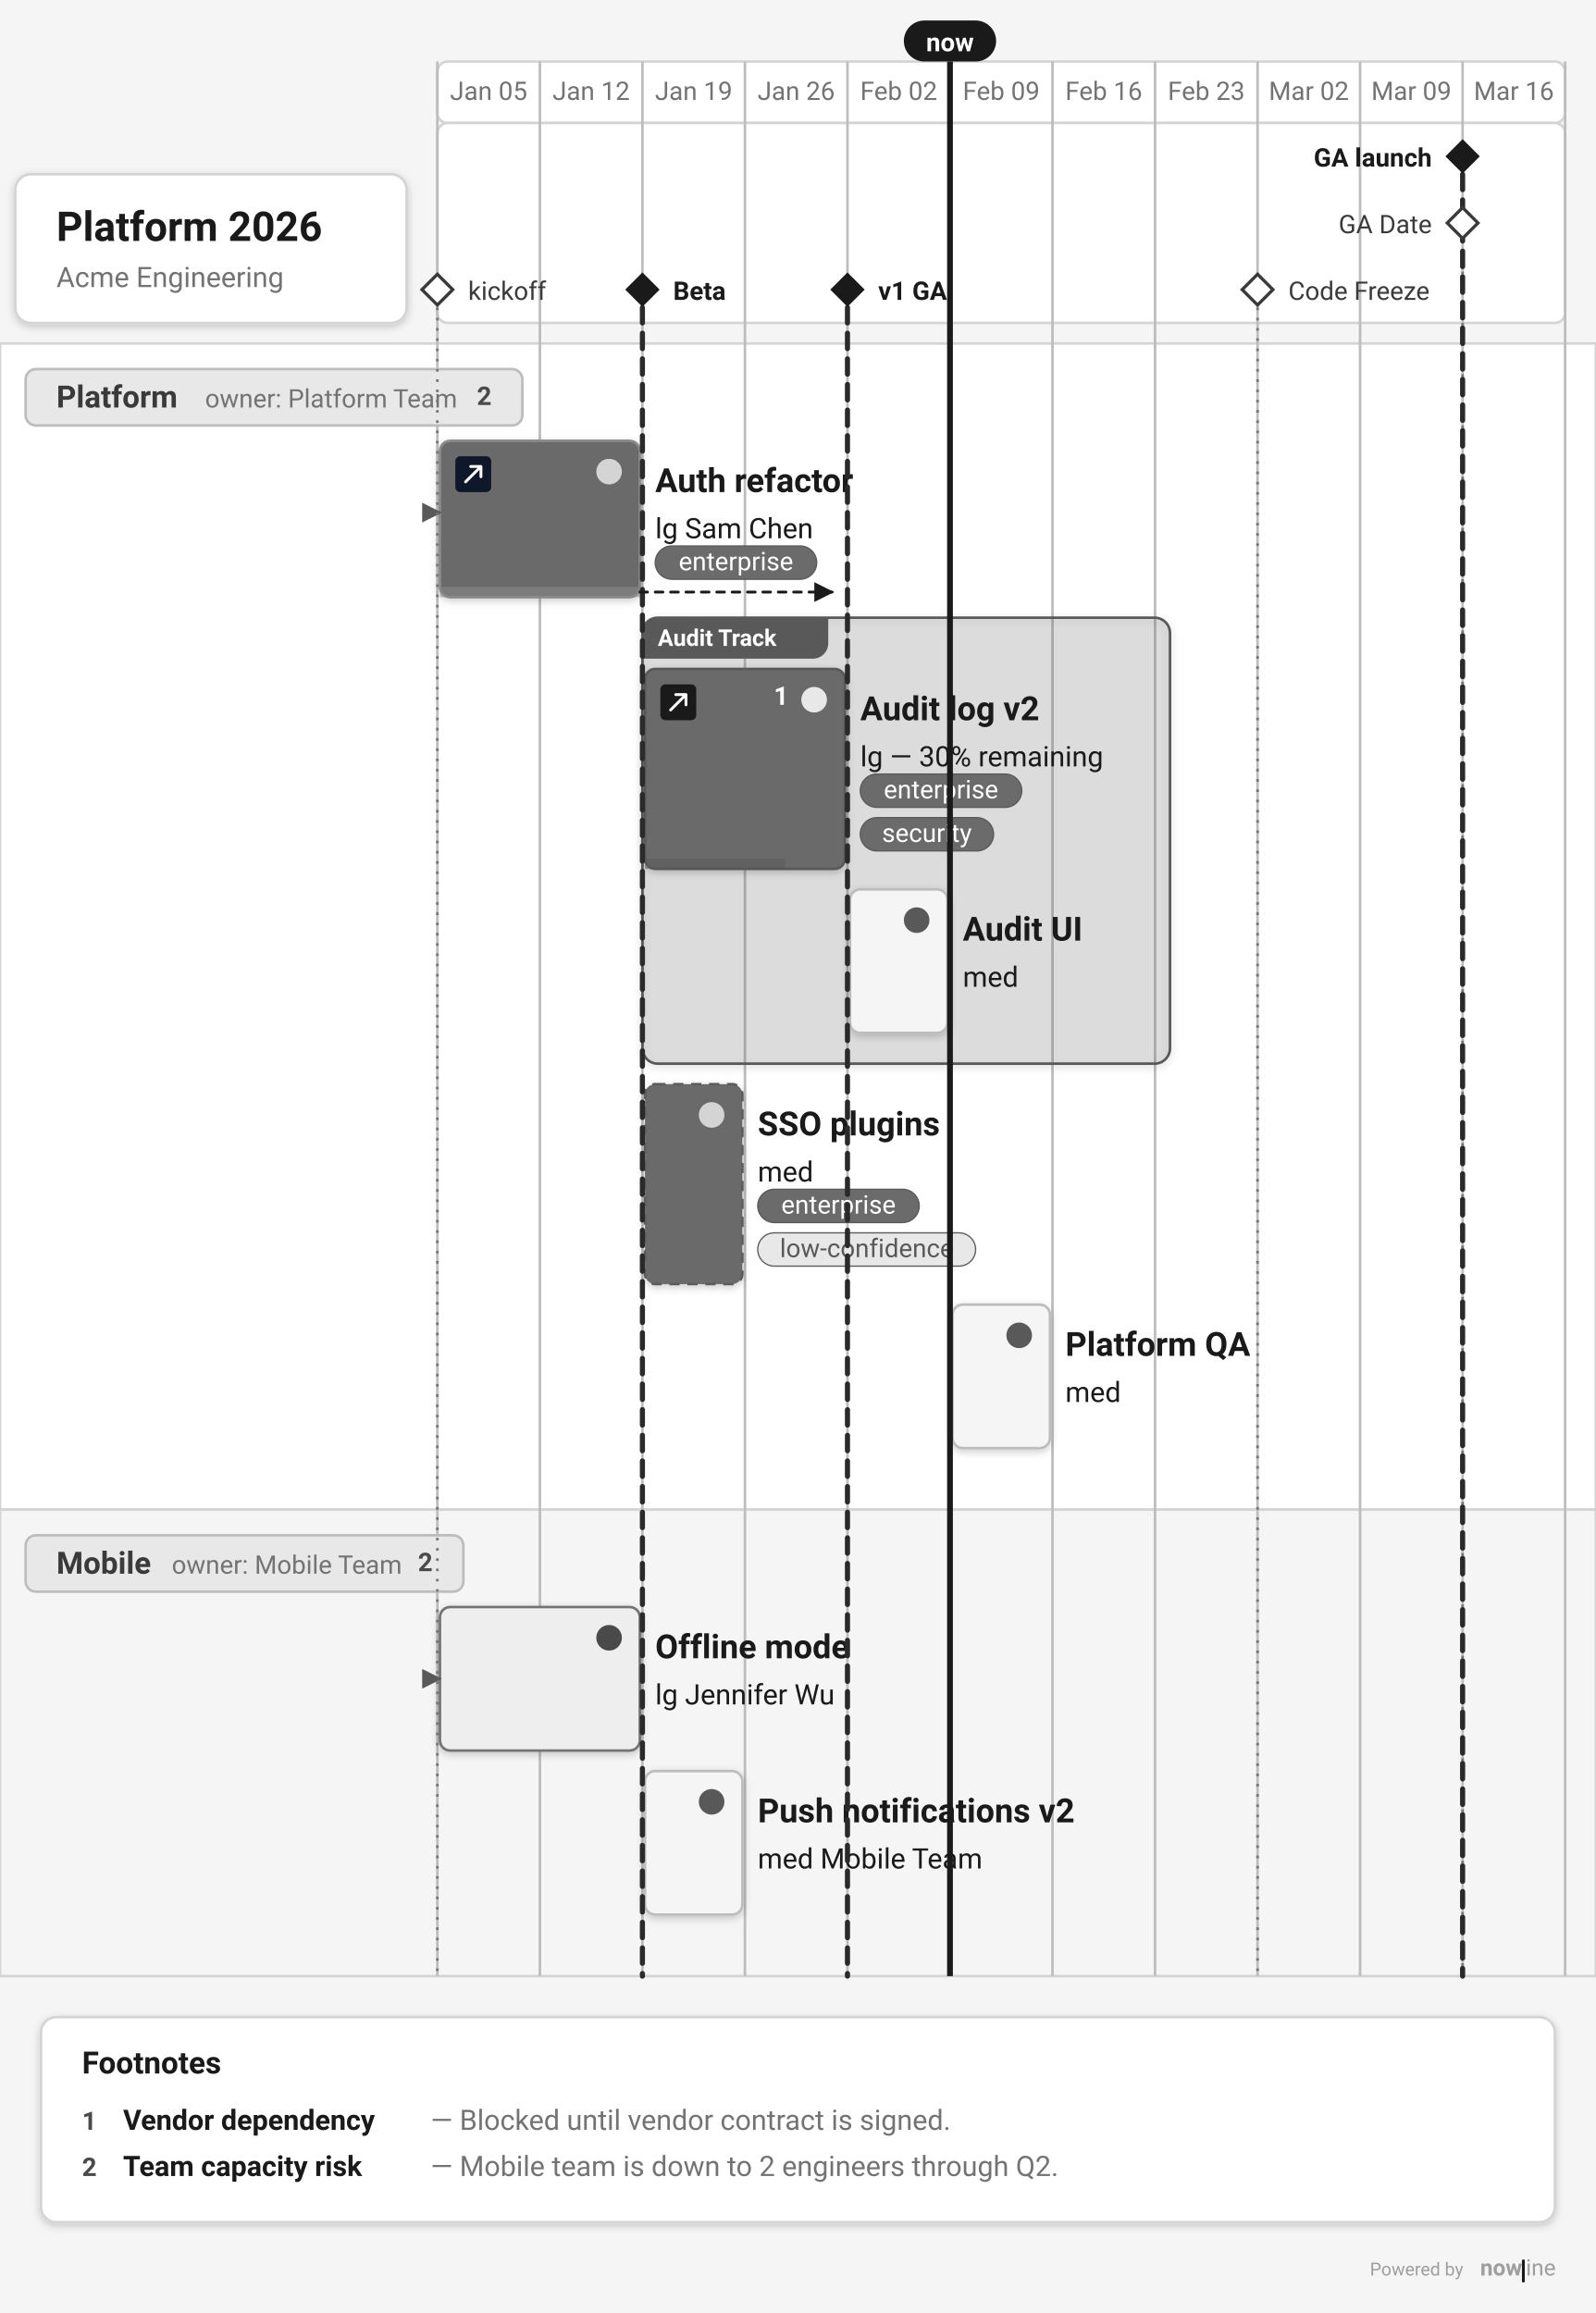
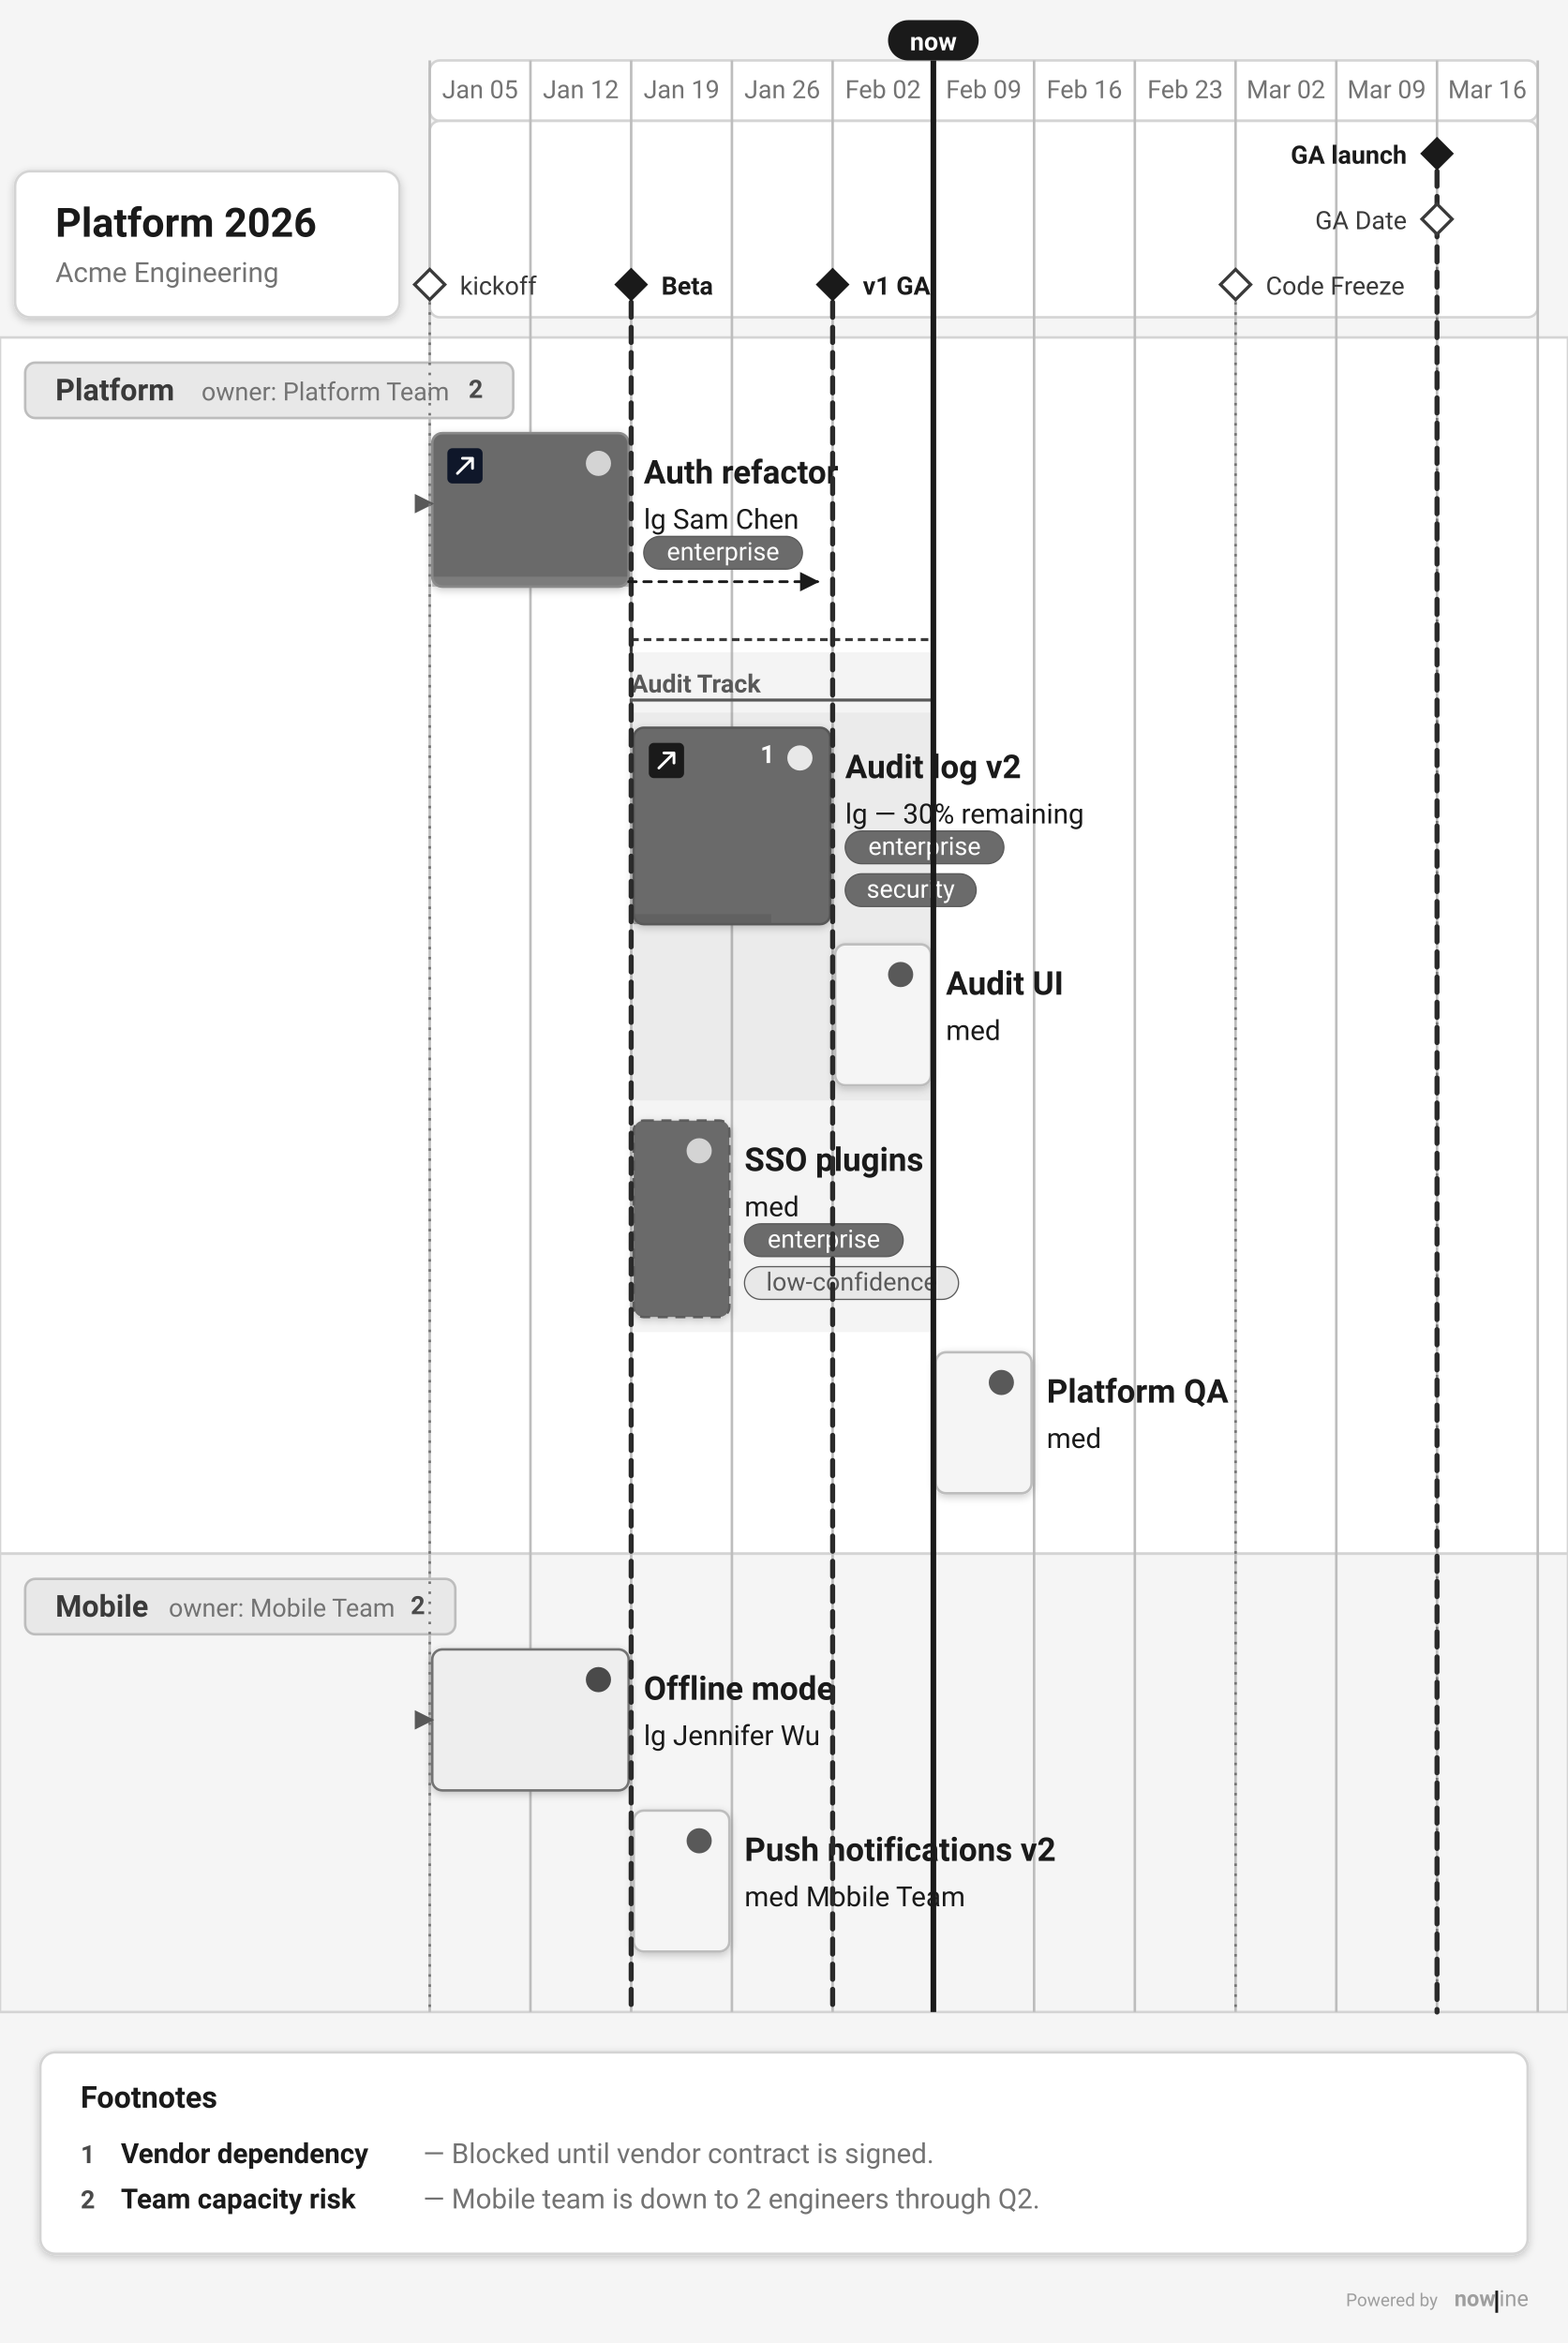
- <svg xmlns="http://www.w3.org/2000/svg" data-generator="nowline" data-theme="grayscale" height="902.44" viewBox="0 0 622.64 902.44" width="622.64">
+ <svg xmlns="http://www.w3.org/2000/svg" data-generator="nowline" data-theme="grayscale" height="930.44" viewBox="0 0 622.64 930.44" width="622.64">
  <defs>
    <filter height="200%" id="nl-0-root-shadow-subtle" width="200%" x="-50%" y="-50%">
      <feGaussianBlur in="SourceAlpha" stdDeviation="1.5" />
      <feOffset dx="0" dy="1" result="offsetblur" />
      <feComponentTransfer>
        <feFuncA type="linear" slope="0.2" />
      </feComponentTransfer>
      <feMerge>
        <feMergeNode />
        <feMergeNode in="SourceGraphic" />
      </feMerge>
    </filter>
    <filter height="200%" id="nl-0-root-shadow-soft" width="200%" x="-50%" y="-50%">
      <feGaussianBlur in="SourceAlpha" stdDeviation="5" />
      <feOffset dx="0" dy="3" result="offsetblur" />
      <feComponentTransfer>
        <feFuncA type="linear" slope="0.3" />
      </feComponentTransfer>
      <feMerge>
        <feMergeNode />
        <feMergeNode in="SourceGraphic" />
      </feMerge>
    </filter>
    <filter height="200%" id="nl-0-root-shadow-hard" width="200%" x="-50%" y="-50%">
      <feGaussianBlur in="SourceAlpha" stdDeviation="0" />
      <feOffset dx="2" dy="2" result="offsetblur" />
      <feComponentTransfer>
        <feFuncA type="linear" slope="0.45" />
      </feComponentTransfer>
      <feMerge>
        <feMergeNode />
        <feMergeNode in="SourceGraphic" />
      </feMerge>
    </filter>
    <marker id="nl-0-root-arrow" viewBox="0 0 10 10" refX="9" refY="5" markerWidth="7" markerHeight="7" orient="auto">
      <path d="M 0 0 L 10 5 L 0 10 z" fill="#595959" />
    </marker>
    <marker id="nl-0-root-arrow-light" viewBox="0 0 10 10" refX="9" refY="5" markerWidth="7" markerHeight="7" orient="auto">
      <path d="M 0 0 L 10 5 L 0 10 z" fill="#9e9e9e" />
    </marker>
    <marker id="nl-0-root-arrow-dark" viewBox="0 0 10 10" refX="9" refY="5" markerWidth="7" markerHeight="7" orient="auto">
      <path d="M 0 0 L 10 5 L 0 10 z" fill="#1a1a1a" />
    </marker>
  </defs>
-   <rect fill="#f5f5f5" height="902.44" width="622.64" x="0" y="0" />
+   <rect fill="#f5f5f5" height="930.44" width="622.64" x="0" y="0" />
  <g data-layer="timeline">
    <rect fill="#ffffff" height="24" rx="4" ry="4" stroke="#d4d4d4" stroke-width="1" width="440" x="170.64" y="24" />
    <rect fill="#ffffff" height="78" rx="4" ry="4" stroke="#d4d4d4" stroke-width="1" width="440" x="170.64" y="48" />
    <text fill="#737373" font-family="system-ui, -apple-system, &quot;Segoe UI&quot;, Roboto, sans-serif" font-size="10" text-anchor="middle" x="190.64" y="39">Jan 05</text>
    <text fill="#737373" font-family="system-ui, -apple-system, &quot;Segoe UI&quot;, Roboto, sans-serif" font-size="10" text-anchor="middle" x="230.64" y="39">Jan 12</text>
    <text fill="#737373" font-family="system-ui, -apple-system, &quot;Segoe UI&quot;, Roboto, sans-serif" font-size="10" text-anchor="middle" x="270.64" y="39">Jan 19</text>
    <text fill="#737373" font-family="system-ui, -apple-system, &quot;Segoe UI&quot;, Roboto, sans-serif" font-size="10" text-anchor="middle" x="310.64" y="39">Jan 26</text>
    <text fill="#737373" font-family="system-ui, -apple-system, &quot;Segoe UI&quot;, Roboto, sans-serif" font-size="10" text-anchor="middle" x="350.64" y="39">Feb 02</text>
    <text fill="#737373" font-family="system-ui, -apple-system, &quot;Segoe UI&quot;, Roboto, sans-serif" font-size="10" text-anchor="middle" x="390.64" y="39">Feb 09</text>
    <text fill="#737373" font-family="system-ui, -apple-system, &quot;Segoe UI&quot;, Roboto, sans-serif" font-size="10" text-anchor="middle" x="430.64" y="39">Feb 16</text>
    <text fill="#737373" font-family="system-ui, -apple-system, &quot;Segoe UI&quot;, Roboto, sans-serif" font-size="10" text-anchor="middle" x="470.64" y="39">Feb 23</text>
    <text fill="#737373" font-family="system-ui, -apple-system, &quot;Segoe UI&quot;, Roboto, sans-serif" font-size="10" text-anchor="middle" x="510.64" y="39">Mar 02</text>
    <text fill="#737373" font-family="system-ui, -apple-system, &quot;Segoe UI&quot;, Roboto, sans-serif" font-size="10" text-anchor="middle" x="550.64" y="39">Mar 09</text>
    <text fill="#737373" font-family="system-ui, -apple-system, &quot;Segoe UI&quot;, Roboto, sans-serif" font-size="10" text-anchor="middle" x="590.64" y="39">Mar 16</text>
  </g>
  <g data-id="platform" data-layer="swimlane-bg">
-     <rect fill="#ffffff" height="455" stroke="#d4d4d4" stroke-width="1" width="622.64" x="0" y="134" />
+     <rect fill="#ffffff" height="483" stroke="#d4d4d4" stroke-width="1" width="622.64" x="0" y="134" />
  </g>
  <g data-id="mobile" data-layer="swimlane-bg">
-     <rect fill="#f5f5f5" height="182" stroke="#d4d4d4" stroke-width="1" width="622.64" x="0" y="589" />
+     <rect fill="#f5f5f5" height="182" stroke="#d4d4d4" stroke-width="1" width="622.64" x="0" y="617" />
  </g>
  <g data-layer="grid">
-     <line stroke="#bdbdbd" stroke-width="1" x1="170.64" x2="170.64" y1="24" y2="771" />
-     <line stroke="#bdbdbd" stroke-width="1" x1="210.64" x2="210.64" y1="24" y2="771" />
-     <line stroke="#bdbdbd" stroke-width="1" x1="250.64" x2="250.64" y1="24" y2="771" />
-     <line stroke="#bdbdbd" stroke-width="1" x1="290.64" x2="290.64" y1="24" y2="771" />
-     <line stroke="#bdbdbd" stroke-width="1" x1="330.64" x2="330.64" y1="24" y2="771" />
-     <line stroke="#bdbdbd" stroke-width="1" x1="370.64" x2="370.64" y1="24" y2="771" />
-     <line stroke="#bdbdbd" stroke-width="1" x1="410.64" x2="410.64" y1="24" y2="771" />
-     <line stroke="#bdbdbd" stroke-width="1" x1="450.64" x2="450.64" y1="24" y2="771" />
-     <line stroke="#bdbdbd" stroke-width="1" x1="490.64" x2="490.64" y1="24" y2="771" />
-     <line stroke="#bdbdbd" stroke-width="1" x1="530.64" x2="530.64" y1="24" y2="771" />
-     <line stroke="#bdbdbd" stroke-width="1" x1="570.64" x2="570.64" y1="24" y2="771" />
-     <line stroke="#bdbdbd" stroke-width="1" x1="610.64" x2="610.64" y1="24" y2="771" />
+     <line stroke="#bdbdbd" stroke-width="1" x1="170.64" x2="170.64" y1="24" y2="799" />
+     <line stroke="#bdbdbd" stroke-width="1" x1="210.64" x2="210.64" y1="24" y2="799" />
+     <line stroke="#bdbdbd" stroke-width="1" x1="250.64" x2="250.64" y1="24" y2="799" />
+     <line stroke="#bdbdbd" stroke-width="1" x1="290.64" x2="290.64" y1="24" y2="799" />
+     <line stroke="#bdbdbd" stroke-width="1" x1="330.64" x2="330.64" y1="24" y2="799" />
+     <line stroke="#bdbdbd" stroke-width="1" x1="370.64" x2="370.64" y1="24" y2="799" />
+     <line stroke="#bdbdbd" stroke-width="1" x1="410.64" x2="410.64" y1="24" y2="799" />
+     <line stroke="#bdbdbd" stroke-width="1" x1="450.64" x2="450.64" y1="24" y2="799" />
+     <line stroke="#bdbdbd" stroke-width="1" x1="490.64" x2="490.64" y1="24" y2="799" />
+     <line stroke="#bdbdbd" stroke-width="1" x1="530.64" x2="530.64" y1="24" y2="799" />
+     <line stroke="#bdbdbd" stroke-width="1" x1="570.64" x2="570.64" y1="24" y2="799" />
+     <line stroke="#bdbdbd" stroke-width="1" x1="610.64" x2="610.64" y1="24" y2="799" />
  </g>
  <g data-id="platform" data-layer="swimlane">
    <rect fill="#e8e8e8" height="22" rx="4" ry="4" stroke="#bdbdbd" stroke-width="1" width="193.8" x="10" y="144" />
    <text fill="#3a3a3a" font-family="system-ui, -apple-system, &quot;Segoe UI&quot;, Roboto, sans-serif" font-size="12" font-weight="600" x="22" y="159">Platform</text>
    <text fill="#737373" font-family="system-ui, -apple-system, &quot;Segoe UI&quot;, Roboto, sans-serif" font-size="10" x="80" y="159">owner: Platform Team</text>
    <text fill="#4a4a4a" font-family="system-ui, -apple-system, &quot;Segoe UI&quot;, Roboto, sans-serif" font-size="10" font-weight="700" text-anchor="end" x="191.8" y="158">2</text>
    <g data-id="auth-refactor" data-layer="item">
      <rect fill="#6b6b6b" filter="url(#nl-0-root-shadow-subtle)" height="61" rx="4" ry="4" stroke="#8a8a8a" stroke-width="1" width="78" x="171.64" y="172" />
      <rect fill="#8a8a8a" height="4" opacity="0.55" width="78" x="171.64" y="229" />
      <circle cx="237.64" cy="184" fill="#d4d4d4" r="5" />
      <text fill="#1a1a1a" font-family="system-ui, -apple-system, &quot;Segoe UI&quot;, Roboto, sans-serif" font-size="13" font-weight="600" x="255.64" y="192">Auth refactor</text>
      <text fill="#1a1a1a" font-family="system-ui, -apple-system, &quot;Segoe UI&quot;, Roboto, sans-serif" font-size="11" x="255.64" y="210">lg Sam Chen</text>
      <a href="https://github.com/acme/auth/issues/123" rel="noopener" target="_blank">
        <rect fill="#0f172a" height="14" rx="2" ry="2" width="14" x="177.64" y="178" />
        <path d="M181.64 188 L187.64 182 M183.64 182 H187.64 V186" fill="none" stroke="#ffffff" stroke-linecap="round" stroke-linejoin="round" stroke-width="1.1" />
      </a>
      <rect fill="#6b6b6b" height="13" rx="6.5" ry="6.5" stroke="#595959" stroke-width="0.5" width="63" x="255.64" y="213" />
      <text fill="#ffffff" font-family="system-ui, -apple-system, &quot;Segoe UI&quot;, Roboto, sans-serif" font-size="10" font-style="normal" font-weight="400" text-anchor="middle" x="287.14" y="222.5">enterprise</text>
    </g>
    <g data-layer="parallel">
+       <rect fill="#9e9e9e" fill-opacity="0.12" height="270" width="120" x="250.64" y="259" />
+       <path d="M250.64 259 V254 H370.64 V259" fill="none" stroke="#3a3a3a" stroke-dasharray="3 2" stroke-width="1.2" />
      <g data-id="audit-track" data-layer="group">
-         <rect fill="#5c5c5c" fill-opacity="0.18" filter="url(#nl-0-root-shadow-subtle)" height="174" rx="6" ry="6" stroke="#595959" stroke-width="1" width="205.84" x="250.64" y="241" />
-         <path d="M256.64 241H323.14V251A6 6 0 0 1 317.14 257H250.64V247A6 6 0 0 1 256.64 241Z" fill="#595959" />
-         <text fill="#ffffff" font-family="system-ui, -apple-system, &quot;Segoe UI&quot;, Roboto, sans-serif" font-size="9" font-weight="600" x="256.64" y="252">Audit Track</text>
+         <rect fill="#5c5c5c" fill-opacity="0.06" height="154" width="120" x="250.64" y="283" />
+         <path d="M250.64 283 V278 H370.64 V283" fill="none" stroke="#595959" stroke-width="1.2" />
+         <text fill="#595959" font-family="system-ui, -apple-system, &quot;Segoe UI&quot;, Roboto, sans-serif" font-size="10" font-style="normal" font-weight="600" x="250.64" y="275">Audit Track</text>
        <g data-id="audit-log" data-layer="item">
-           <rect fill="#6b6b6b" filter="url(#nl-0-root-shadow-subtle)" height="78" rx="4" ry="4" stroke="#595959" stroke-width="1" width="78" x="251.64" y="261" />
-           <rect fill="#595959" height="4" opacity="0.55" width="54.6" x="251.64" y="335" />
-           <circle cx="317.64" cy="273" fill="#e8e8e8" r="5" />
-           <text fill="#1a1a1a" font-family="system-ui, -apple-system, &quot;Segoe UI&quot;, Roboto, sans-serif" font-size="13" font-weight="600" x="335.64" y="281">Audit log v2</text>
-           <text fill="#1a1a1a" font-family="system-ui, -apple-system, &quot;Segoe UI&quot;, Roboto, sans-serif" font-size="11" x="335.64" y="299">lg — 30% remaining</text>
-           <text fill="#ffffff" font-family="system-ui, -apple-system, &quot;Segoe UI&quot;, Roboto, sans-serif" font-size="10" font-weight="700" text-anchor="end" x="307.64" y="275">1</text>
+           <rect fill="#6b6b6b" filter="url(#nl-0-root-shadow-subtle)" height="78" rx="4" ry="4" stroke="#595959" stroke-width="1" width="78" x="251.64" y="289" />
+           <rect fill="#595959" height="4" opacity="0.55" width="54.6" x="251.64" y="363" />
+           <circle cx="317.64" cy="301" fill="#e8e8e8" r="5" />
+           <text fill="#1a1a1a" font-family="system-ui, -apple-system, &quot;Segoe UI&quot;, Roboto, sans-serif" font-size="13" font-weight="600" x="335.64" y="309">Audit log v2</text>
+           <text fill="#1a1a1a" font-family="system-ui, -apple-system, &quot;Segoe UI&quot;, Roboto, sans-serif" font-size="11" x="335.64" y="327">lg — 30% remaining</text>
+           <text fill="#ffffff" font-family="system-ui, -apple-system, &quot;Segoe UI&quot;, Roboto, sans-serif" font-size="10" font-weight="700" text-anchor="end" x="307.64" y="303">1</text>
          <a href="https://wiki.acme.com/audit" rel="noopener" target="_blank">
-             <rect fill="#1a1a1a" height="14" rx="2" ry="2" width="14" x="257.64" y="267" />
-             <path d="M261.64 277 L267.64 271 M263.64 271 H267.64 V275" fill="none" stroke="#ffffff" stroke-linecap="round" stroke-linejoin="round" stroke-width="1.1" />
+             <rect fill="#1a1a1a" height="14" rx="2" ry="2" width="14" x="257.64" y="295" />
+             <path d="M261.64 305 L267.64 299 M263.64 299 H267.64 V303" fill="none" stroke="#ffffff" stroke-linecap="round" stroke-linejoin="round" stroke-width="1.1" />
          </a>
-           <rect fill="#6b6b6b" height="13" rx="6.5" ry="6.5" stroke="#595959" stroke-width="0.5" width="63" x="335.64" y="302" />
-           <text fill="#ffffff" font-family="system-ui, -apple-system, &quot;Segoe UI&quot;, Roboto, sans-serif" font-size="10" font-style="normal" font-weight="400" text-anchor="middle" x="367.14" y="311.5">enterprise</text>
-           <rect fill="#6b6b6b" height="13" rx="6.5" ry="6.5" stroke="#595959" stroke-width="0.5" width="52" x="335.64" y="319" />
-           <text fill="#ffffff" font-family="system-ui, -apple-system, &quot;Segoe UI&quot;, Roboto, sans-serif" font-size="10" font-style="normal" font-weight="400" text-anchor="middle" x="361.64" y="328.5">security</text>
+           <rect fill="#6b6b6b" height="13" rx="6.5" ry="6.5" stroke="#595959" stroke-width="0.5" width="63" x="335.64" y="330" />
+           <text fill="#ffffff" font-family="system-ui, -apple-system, &quot;Segoe UI&quot;, Roboto, sans-serif" font-size="10" font-style="normal" font-weight="400" text-anchor="middle" x="367.14" y="339.5">enterprise</text>
+           <rect fill="#6b6b6b" height="13" rx="6.5" ry="6.5" stroke="#595959" stroke-width="0.5" width="52" x="335.64" y="347" />
+           <text fill="#ffffff" font-family="system-ui, -apple-system, &quot;Segoe UI&quot;, Roboto, sans-serif" font-size="10" font-style="normal" font-weight="400" text-anchor="middle" x="361.64" y="356.5">security</text>
        </g>
        <g data-id="audit-ui" data-layer="item">
-           <rect fill="#f5f5f5" filter="url(#nl-0-root-shadow-subtle)" height="56" rx="4" ry="4" stroke="#bdbdbd" stroke-width="1" width="38" x="331.64" y="347" />
-           <circle cx="357.64" cy="359" fill="#595959" r="5" />
-           <text fill="#1a1a1a" font-family="system-ui, -apple-system, &quot;Segoe UI&quot;, Roboto, sans-serif" font-size="13" font-weight="600" x="375.64" y="367">Audit UI</text>
-           <text fill="#1a1a1a" font-family="system-ui, -apple-system, &quot;Segoe UI&quot;, Roboto, sans-serif" font-size="11" x="375.64" y="385">med</text>
+           <rect fill="#f5f5f5" filter="url(#nl-0-root-shadow-subtle)" height="56" rx="4" ry="4" stroke="#bdbdbd" stroke-width="1" width="38" x="331.64" y="375" />
+           <circle cx="357.64" cy="387" fill="#595959" r="5" />
+           <text fill="#1a1a1a" font-family="system-ui, -apple-system, &quot;Segoe UI&quot;, Roboto, sans-serif" font-size="13" font-weight="600" x="375.64" y="395">Audit UI</text>
+           <text fill="#1a1a1a" font-family="system-ui, -apple-system, &quot;Segoe UI&quot;, Roboto, sans-serif" font-size="11" x="375.64" y="413">med</text>
        </g>
      </g>
      <g data-id="sso" data-layer="item">
-         <rect fill="#6b6b6b" filter="url(#nl-0-root-shadow-subtle)" height="78" rx="4" ry="4" stroke="#5c5c5c" stroke-dasharray="4 3" stroke-width="1" width="38" x="251.64" y="423" />
-         <circle cx="277.64" cy="435" fill="#d4d4d4" r="5" />
-         <text fill="#1a1a1a" font-family="system-ui, -apple-system, &quot;Segoe UI&quot;, Roboto, sans-serif" font-size="13" font-weight="600" x="295.64" y="443">SSO plugins</text>
-         <text fill="#1a1a1a" font-family="system-ui, -apple-system, &quot;Segoe UI&quot;, Roboto, sans-serif" font-size="11" x="295.64" y="461">med</text>
-         <rect fill="#6b6b6b" height="13" rx="6.5" ry="6.5" stroke="#595959" stroke-width="0.5" width="63" x="295.64" y="464" />
-         <text fill="#ffffff" font-family="system-ui, -apple-system, &quot;Segoe UI&quot;, Roboto, sans-serif" font-size="10" font-style="normal" font-weight="400" text-anchor="middle" x="327.14" y="473.5">enterprise</text>
-         <rect fill="#e8e8e8" height="13" rx="6.5" ry="6.5" stroke="#5c5c5c" stroke-width="0.5" width="85" x="295.64" y="481" />
-         <text fill="#595959" font-family="system-ui, -apple-system, &quot;Segoe UI&quot;, Roboto, sans-serif" font-size="10" font-style="normal" font-weight="400" text-anchor="middle" x="338.14" y="490.5">low-confidence</text>
+         <rect fill="#6b6b6b" filter="url(#nl-0-root-shadow-subtle)" height="78" rx="4" ry="4" stroke="#5c5c5c" stroke-dasharray="4 3" stroke-width="1" width="38" x="251.64" y="445" />
+         <circle cx="277.64" cy="457" fill="#d4d4d4" r="5" />
+         <text fill="#1a1a1a" font-family="system-ui, -apple-system, &quot;Segoe UI&quot;, Roboto, sans-serif" font-size="13" font-weight="600" x="295.64" y="465">SSO plugins</text>
+         <text fill="#1a1a1a" font-family="system-ui, -apple-system, &quot;Segoe UI&quot;, Roboto, sans-serif" font-size="11" x="295.64" y="483">med</text>
+         <rect fill="#6b6b6b" height="13" rx="6.5" ry="6.5" stroke="#595959" stroke-width="0.5" width="63" x="295.64" y="486" />
+         <text fill="#ffffff" font-family="system-ui, -apple-system, &quot;Segoe UI&quot;, Roboto, sans-serif" font-size="10" font-style="normal" font-weight="400" text-anchor="middle" x="327.14" y="495.5">enterprise</text>
+         <rect fill="#e8e8e8" height="13" rx="6.5" ry="6.5" stroke="#5c5c5c" stroke-width="0.5" width="85" x="295.64" y="503" />
+         <text fill="#595959" font-family="system-ui, -apple-system, &quot;Segoe UI&quot;, Roboto, sans-serif" font-size="10" font-style="normal" font-weight="400" text-anchor="middle" x="338.14" y="512.5">low-confidence</text>
      </g>
    </g>
    <g data-id="platform-qa" data-layer="item">
-       <rect fill="#f5f5f5" filter="url(#nl-0-root-shadow-subtle)" height="56" rx="4" ry="4" stroke="#bdbdbd" stroke-width="1" width="38" x="371.64" y="509" />
-       <circle cx="397.64" cy="521" fill="#595959" r="5" />
-       <text fill="#1a1a1a" font-family="system-ui, -apple-system, &quot;Segoe UI&quot;, Roboto, sans-serif" font-size="13" font-weight="600" x="415.64" y="529">Platform QA</text>
-       <text fill="#1a1a1a" font-family="system-ui, -apple-system, &quot;Segoe UI&quot;, Roboto, sans-serif" font-size="11" x="415.64" y="547">med</text>
+       <rect fill="#f5f5f5" filter="url(#nl-0-root-shadow-subtle)" height="56" rx="4" ry="4" stroke="#bdbdbd" stroke-width="1" width="38" x="371.64" y="537" />
+       <circle cx="397.64" cy="549" fill="#595959" r="5" />
+       <text fill="#1a1a1a" font-family="system-ui, -apple-system, &quot;Segoe UI&quot;, Roboto, sans-serif" font-size="13" font-weight="600" x="415.64" y="557">Platform QA</text>
+       <text fill="#1a1a1a" font-family="system-ui, -apple-system, &quot;Segoe UI&quot;, Roboto, sans-serif" font-size="11" x="415.64" y="575">med</text>
    </g>
  </g>
  <g data-id="mobile" data-layer="swimlane">
-     <rect fill="#e8e8e8" height="22" rx="4" ry="4" stroke="#bdbdbd" stroke-width="1" width="170.8" x="10" y="599" />
-     <text fill="#3a3a3a" font-family="system-ui, -apple-system, &quot;Segoe UI&quot;, Roboto, sans-serif" font-size="12" font-weight="600" x="22" y="614">Mobile</text>
-     <text fill="#737373" font-family="system-ui, -apple-system, &quot;Segoe UI&quot;, Roboto, sans-serif" font-size="10" x="67" y="614">owner: Mobile Team</text>
-     <text fill="#4a4a4a" font-family="system-ui, -apple-system, &quot;Segoe UI&quot;, Roboto, sans-serif" font-size="10" font-weight="700" text-anchor="end" x="168.8" y="613">2</text>
+     <rect fill="#e8e8e8" height="22" rx="4" ry="4" stroke="#bdbdbd" stroke-width="1" width="170.8" x="10" y="627" />
+     <text fill="#3a3a3a" font-family="system-ui, -apple-system, &quot;Segoe UI&quot;, Roboto, sans-serif" font-size="12" font-weight="600" x="22" y="642">Mobile</text>
+     <text fill="#737373" font-family="system-ui, -apple-system, &quot;Segoe UI&quot;, Roboto, sans-serif" font-size="10" x="67" y="642">owner: Mobile Team</text>
+     <text fill="#4a4a4a" font-family="system-ui, -apple-system, &quot;Segoe UI&quot;, Roboto, sans-serif" font-size="10" font-weight="700" text-anchor="end" x="168.8" y="641">2</text>
    <g data-id="offline" data-layer="item">
-       <rect fill="#eeeeee" filter="url(#nl-0-root-shadow-subtle)" height="56" rx="4" ry="4" stroke="#737373" stroke-width="1" width="78" x="171.64" y="627" />
-       <circle cx="237.64" cy="639" fill="#4a4a4a" r="5" />
-       <text fill="#1a1a1a" font-family="system-ui, -apple-system, &quot;Segoe UI&quot;, Roboto, sans-serif" font-size="13" font-weight="600" x="255.64" y="647">Offline mode</text>
-       <text fill="#1a1a1a" font-family="system-ui, -apple-system, &quot;Segoe UI&quot;, Roboto, sans-serif" font-size="11" x="255.64" y="665">lg Jennifer Wu</text>
+       <rect fill="#eeeeee" filter="url(#nl-0-root-shadow-subtle)" height="56" rx="4" ry="4" stroke="#737373" stroke-width="1" width="78" x="171.64" y="655" />
+       <circle cx="237.64" cy="667" fill="#4a4a4a" r="5" />
+       <text fill="#1a1a1a" font-family="system-ui, -apple-system, &quot;Segoe UI&quot;, Roboto, sans-serif" font-size="13" font-weight="600" x="255.64" y="675">Offline mode</text>
+       <text fill="#1a1a1a" font-family="system-ui, -apple-system, &quot;Segoe UI&quot;, Roboto, sans-serif" font-size="11" x="255.64" y="693">lg Jennifer Wu</text>
    </g>
    <g data-id="push-v2" data-layer="item">
-       <rect fill="#f5f5f5" filter="url(#nl-0-root-shadow-subtle)" height="56" rx="4" ry="4" stroke="#bdbdbd" stroke-width="1" width="38" x="251.64" y="691" />
-       <circle cx="277.64" cy="703" fill="#595959" r="5" />
-       <text fill="#1a1a1a" font-family="system-ui, -apple-system, &quot;Segoe UI&quot;, Roboto, sans-serif" font-size="13" font-weight="600" x="295.64" y="711">Push notifications v2</text>
-       <text fill="#1a1a1a" font-family="system-ui, -apple-system, &quot;Segoe UI&quot;, Roboto, sans-serif" font-size="11" x="295.64" y="729">med Mobile Team</text>
+       <rect fill="#f5f5f5" filter="url(#nl-0-root-shadow-subtle)" height="56" rx="4" ry="4" stroke="#bdbdbd" stroke-width="1" width="38" x="251.64" y="719" />
+       <circle cx="277.64" cy="731" fill="#595959" r="5" />
+       <text fill="#1a1a1a" font-family="system-ui, -apple-system, &quot;Segoe UI&quot;, Roboto, sans-serif" font-size="13" font-weight="600" x="295.64" y="739">Push notifications v2</text>
+       <text fill="#1a1a1a" font-family="system-ui, -apple-system, &quot;Segoe UI&quot;, Roboto, sans-serif" font-size="11" x="295.64" y="757">med Mobile Team</text>
    </g>
  </g>
  <path d="M170.64 200 L171.64 200" fill="none" marker-end="url(#nl-0-root-arrow)" stroke="#595959" stroke-linejoin="round" stroke-width="1.1" />
-   <path d="M170.64 655 L171.64 655" fill="none" marker-end="url(#nl-0-root-arrow)" stroke="#595959" stroke-linejoin="round" stroke-width="1.1" />
-   <line stroke="#737373" stroke-dasharray="1 3" stroke-width="1" x1="170.64" x2="170.64" y1="120" y2="771" />
-   <line stroke="#737373" stroke-dasharray="1 3" stroke-width="1" x1="490.64" x2="490.64" y1="120" y2="771" />
-   <line stroke="#737373" stroke-dasharray="1 3" stroke-width="1" x1="570.64" x2="570.64" y1="94" y2="771" />
-   <line stroke="#2a2a2a" stroke-dasharray="6 4" stroke-linecap="round" stroke-width="2" x1="250.64" x2="250.64" y1="120" y2="771" />
-   <line stroke="#2a2a2a" stroke-dasharray="6 4" stroke-linecap="round" stroke-width="2" x1="330.64" x2="330.64" y1="120" y2="771" />
+   <path d="M170.64 683 L171.64 683" fill="none" marker-end="url(#nl-0-root-arrow)" stroke="#595959" stroke-linejoin="round" stroke-width="1.1" />
+   <line stroke="#737373" stroke-dasharray="1 3" stroke-width="1" x1="170.64" x2="170.64" y1="120" y2="799" />
+   <line stroke="#737373" stroke-dasharray="1 3" stroke-width="1" x1="490.64" x2="490.64" y1="120" y2="799" />
+   <line stroke="#737373" stroke-dasharray="1 3" stroke-width="1" x1="570.64" x2="570.64" y1="94" y2="799" />
+   <line stroke="#2a2a2a" stroke-dasharray="6 4" stroke-linecap="round" stroke-width="2" x1="250.64" x2="250.64" y1="120" y2="799" />
+   <line stroke="#2a2a2a" stroke-dasharray="6 4" stroke-linecap="round" stroke-width="2" x1="330.64" x2="330.64" y1="120" y2="799" />
  <path d="M249.64 231 H324.64" fill="none" marker-end="url(#nl-0-root-arrow-dark)" stroke="#1a1a1a" stroke-dasharray="3 3" stroke-linecap="round" stroke-width="1.1" />
-   <line stroke="#2a2a2a" stroke-dasharray="6 4" stroke-linecap="round" stroke-width="2" x1="570.64" x2="570.64" y1="68" y2="771" />
+   <line stroke="#2a2a2a" stroke-dasharray="6 4" stroke-linecap="round" stroke-width="2" x1="570.64" x2="570.64" y1="68" y2="799" />
  <g data-id="kickoff" data-layer="anchor">
    <path d="M170.64 107 L176.64 113 L170.64 119 L164.64 113 Z" fill="#ffffff" stroke="#3a3a3a" stroke-width="1.25" />
    <text fill="#3a3a3a" font-family="system-ui, -apple-system, &quot;Segoe UI&quot;, Roboto, sans-serif" font-size="10" x="182.64" y="117">kickoff</text>
  </g>
  <g data-id="code-freeze" data-layer="anchor">
    <path d="M490.64 107 L496.64 113 L490.64 119 L484.64 113 Z" fill="#ffffff" stroke="#3a3a3a" stroke-width="1.25" />
    <text fill="#3a3a3a" font-family="system-ui, -apple-system, &quot;Segoe UI&quot;, Roboto, sans-serif" font-size="10" x="502.64" y="117">Code Freeze</text>
  </g>
  <g data-id="ga-date" data-layer="anchor">
    <path d="M570.64 81 L576.64 87 L570.64 93 L564.64 87 Z" fill="#ffffff" stroke="#3a3a3a" stroke-width="1.25" />
    <text fill="#3a3a3a" font-family="system-ui, -apple-system, &quot;Segoe UI&quot;, Roboto, sans-serif" font-size="10" text-anchor="end" x="558.64" y="91">GA Date</text>
  </g>
  <g data-id="beta" data-layer="milestone">
    <path d="M250.64 107 L256.64 113 L250.64 119 L244.64 113 Z" fill="#1a1a1a" stroke="#1a1a1a" stroke-width="1" />
    <text fill="#1a1a1a" font-family="system-ui, -apple-system, &quot;Segoe UI&quot;, Roboto, sans-serif" font-size="10" font-weight="600" x="262.64" y="117">Beta</text>
  </g>
  <g data-id="v1-ga" data-layer="milestone">
    <path d="M330.64 107 L336.64 113 L330.64 119 L324.64 113 Z" fill="#1a1a1a" stroke="#1a1a1a" stroke-width="1" />
    <text fill="#1a1a1a" font-family="system-ui, -apple-system, &quot;Segoe UI&quot;, Roboto, sans-serif" font-size="10" font-weight="600" x="342.64" y="117">v1 GA</text>
  </g>
  <g data-id="ga-launch" data-layer="milestone">
    <path d="M570.64 55 L576.64 61 L570.64 67 L564.64 61 Z" fill="#1a1a1a" stroke="#1a1a1a" stroke-width="1" />
    <text fill="#1a1a1a" font-family="system-ui, -apple-system, &quot;Segoe UI&quot;, Roboto, sans-serif" font-size="10" font-weight="600" text-anchor="end" x="558.64" y="65">GA launch</text>
  </g>
  <g data-layer="nowline">
-     <line stroke="#1a1a1a" stroke-width="2.25" x1="370.64" x2="370.64" y1="24" y2="771" />
+     <line stroke="#1a1a1a" stroke-width="2.25" x1="370.64" x2="370.64" y1="24" y2="799" />
    <rect fill="#1a1a1a" height="16" rx="8" ry="8" width="36" x="352.64" y="8" />
    <text fill="#ffffff" font-family="system-ui, -apple-system, &quot;Segoe UI&quot;, Roboto, sans-serif" font-size="10" font-weight="700" text-anchor="middle" x="370.64" y="20">now</text>
  </g>
  <g data-layer="footnotes">
-     <rect fill="#ffffff" filter="url(#nl-0-root-shadow-subtle)" height="80" rx="6" ry="6" stroke="#d4d4d4" stroke-width="1" width="590.64" x="16" y="787" />
-     <text fill="#1a1a1a" font-family="system-ui, -apple-system, &quot;Segoe UI&quot;, Roboto, sans-serif" font-size="12" font-weight="700" x="32" y="809">Footnotes</text>
-     <text fill="#4a4a4a" font-family="system-ui, -apple-system, &quot;Segoe UI&quot;, Roboto, sans-serif" font-size="10" font-weight="700" x="32" y="831">1</text>
-     <text fill="#1a1a1a" font-family="system-ui, -apple-system, &quot;Segoe UI&quot;, Roboto, sans-serif" font-size="11" font-weight="600" x="48" y="831">Vendor dependency</text>
-     <text fill="#737373" font-family="system-ui, -apple-system, &quot;Segoe UI&quot;, Roboto, sans-serif" font-size="11" x="168" y="831">— Blocked until vendor contract is signed.</text>
-     <text fill="#4a4a4a" font-family="system-ui, -apple-system, &quot;Segoe UI&quot;, Roboto, sans-serif" font-size="10" font-weight="700" x="32" y="849">2</text>
-     <text fill="#1a1a1a" font-family="system-ui, -apple-system, &quot;Segoe UI&quot;, Roboto, sans-serif" font-size="11" font-weight="600" x="48" y="849">Team capacity risk</text>
-     <text fill="#737373" font-family="system-ui, -apple-system, &quot;Segoe UI&quot;, Roboto, sans-serif" font-size="11" x="168" y="849">— Mobile team is down to 2 engineers through Q2.</text>
+     <rect fill="#ffffff" filter="url(#nl-0-root-shadow-subtle)" height="80" rx="6" ry="6" stroke="#d4d4d4" stroke-width="1" width="590.64" x="16" y="815" />
+     <text fill="#1a1a1a" font-family="system-ui, -apple-system, &quot;Segoe UI&quot;, Roboto, sans-serif" font-size="12" font-weight="700" x="32" y="837">Footnotes</text>
+     <text fill="#4a4a4a" font-family="system-ui, -apple-system, &quot;Segoe UI&quot;, Roboto, sans-serif" font-size="10" font-weight="700" x="32" y="859">1</text>
+     <text fill="#1a1a1a" font-family="system-ui, -apple-system, &quot;Segoe UI&quot;, Roboto, sans-serif" font-size="11" font-weight="600" x="48" y="859">Vendor dependency</text>
+     <text fill="#737373" font-family="system-ui, -apple-system, &quot;Segoe UI&quot;, Roboto, sans-serif" font-size="11" x="168" y="859">— Blocked until vendor contract is signed.</text>
+     <text fill="#4a4a4a" font-family="system-ui, -apple-system, &quot;Segoe UI&quot;, Roboto, sans-serif" font-size="10" font-weight="700" x="32" y="877">2</text>
+     <text fill="#1a1a1a" font-family="system-ui, -apple-system, &quot;Segoe UI&quot;, Roboto, sans-serif" font-size="11" font-weight="600" x="48" y="877">Team capacity risk</text>
+     <text fill="#737373" font-family="system-ui, -apple-system, &quot;Segoe UI&quot;, Roboto, sans-serif" font-size="11" x="168" y="877">— Mobile team is down to 2 engineers through Q2.</text>
  </g>
  <g data-id="nl-0-root-header" data-layer="header">
    <rect fill="#ffffff" filter="url(#nl-0-root-shadow-subtle)" height="58" rx="6" ry="6" stroke="#d4d4d4" stroke-width="1" width="152.64" x="6" y="68" />
    <text fill="#1a1a1a" font-family="system-ui, -apple-system, &quot;Segoe UI&quot;, Roboto, sans-serif" font-size="16" font-weight="600" x="22" y="94">Platform 2026</text>
    <text fill="#737373" font-family="system-ui, -apple-system, &quot;Segoe UI&quot;, Roboto, sans-serif" font-size="11" x="22" y="112">Acme Engineering</text>
  </g>
  <a aria-label="Powered by nowline" href="https://nowline.io" rel="noopener" target="_blank">
    <g data-layer="attribution">
-       <g transform="translate(534.48 879) scale(0.22)">
+       <g transform="translate(534.48 907) scale(0.22)">
        <text fill="#9e9e9e" font-family="system-ui, -apple-system, &quot;Segoe UI&quot;, Roboto, sans-serif" font-size="32" font-weight="400" x="0" y="40">Powered by</text>
        <text fill="#9e9e9e" font-family="system-ui, -apple-system, &quot;Segoe UI&quot;, Roboto, sans-serif" font-size="40" font-weight="700" x="195.6" y="40">now</text>
        <rect fill="#1a1a1a" height="40" width="5" x="269.6" y="12" />
        <text fill="#9e9e9e" font-family="system-ui, -apple-system, &quot;Segoe UI&quot;, Roboto, sans-serif" font-size="40" font-weight="400" x="276.6" y="40">ine</text>
      </g>
    </g>
  </a>
</svg>
